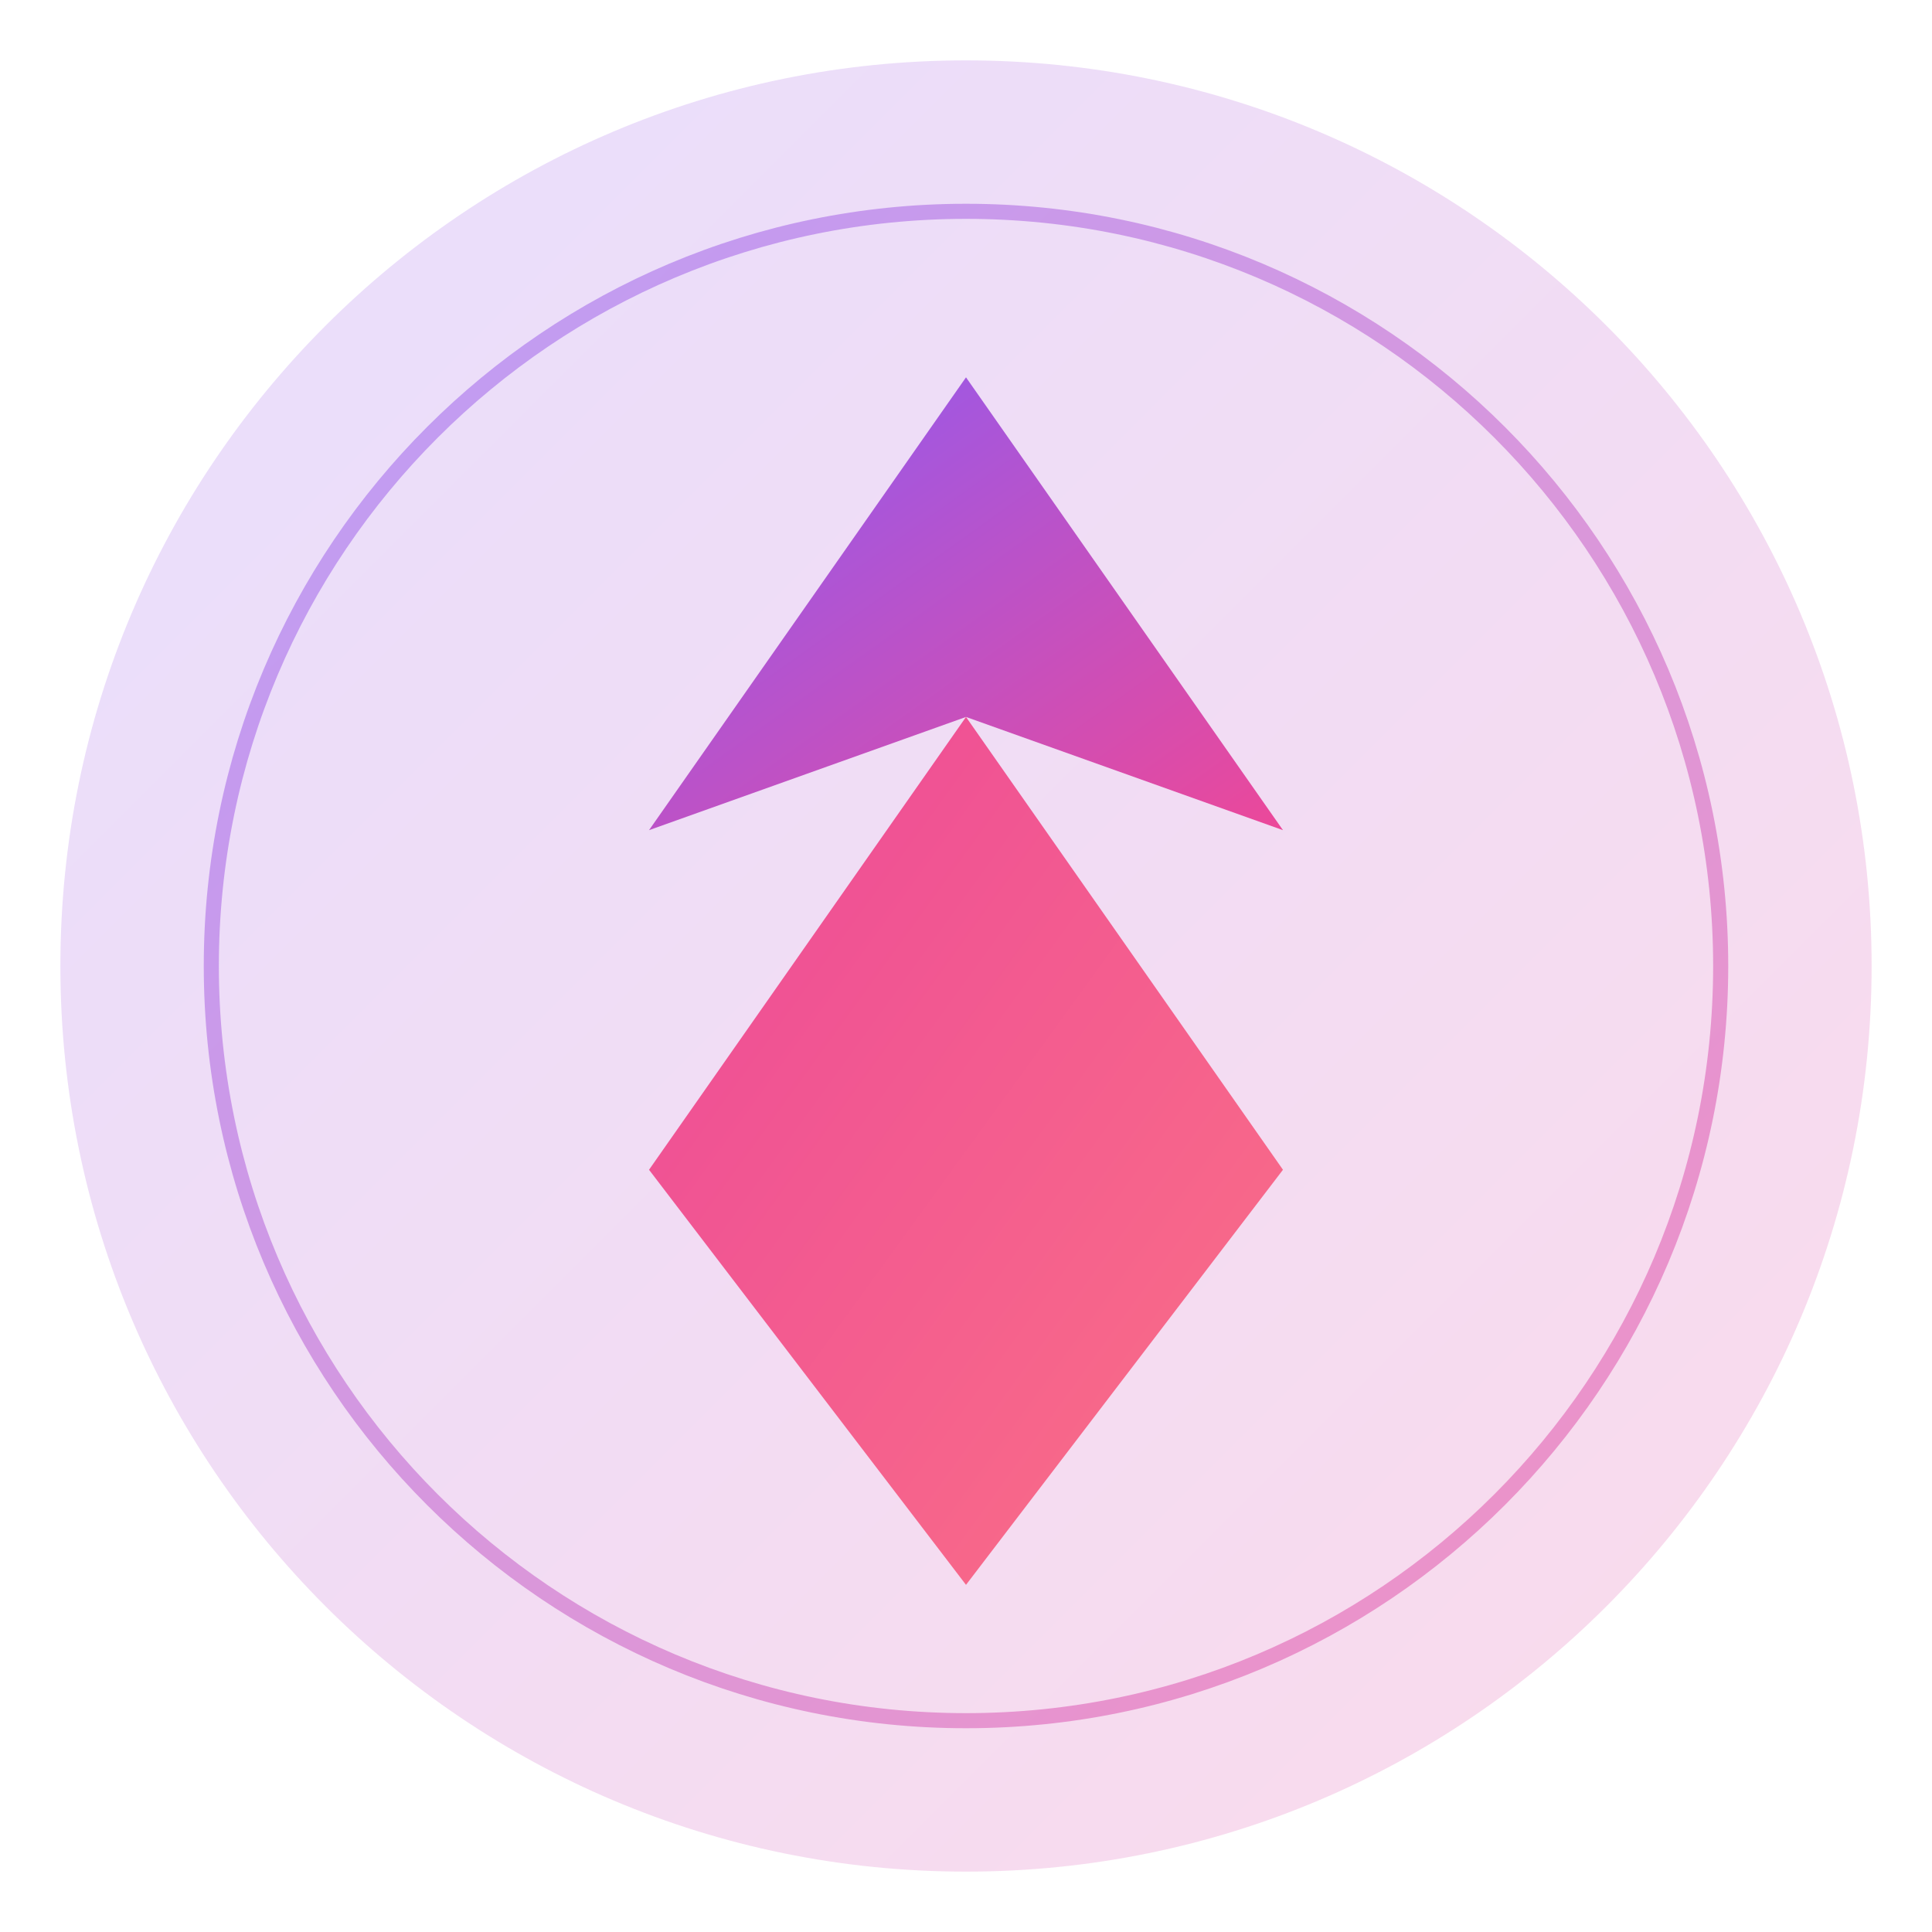
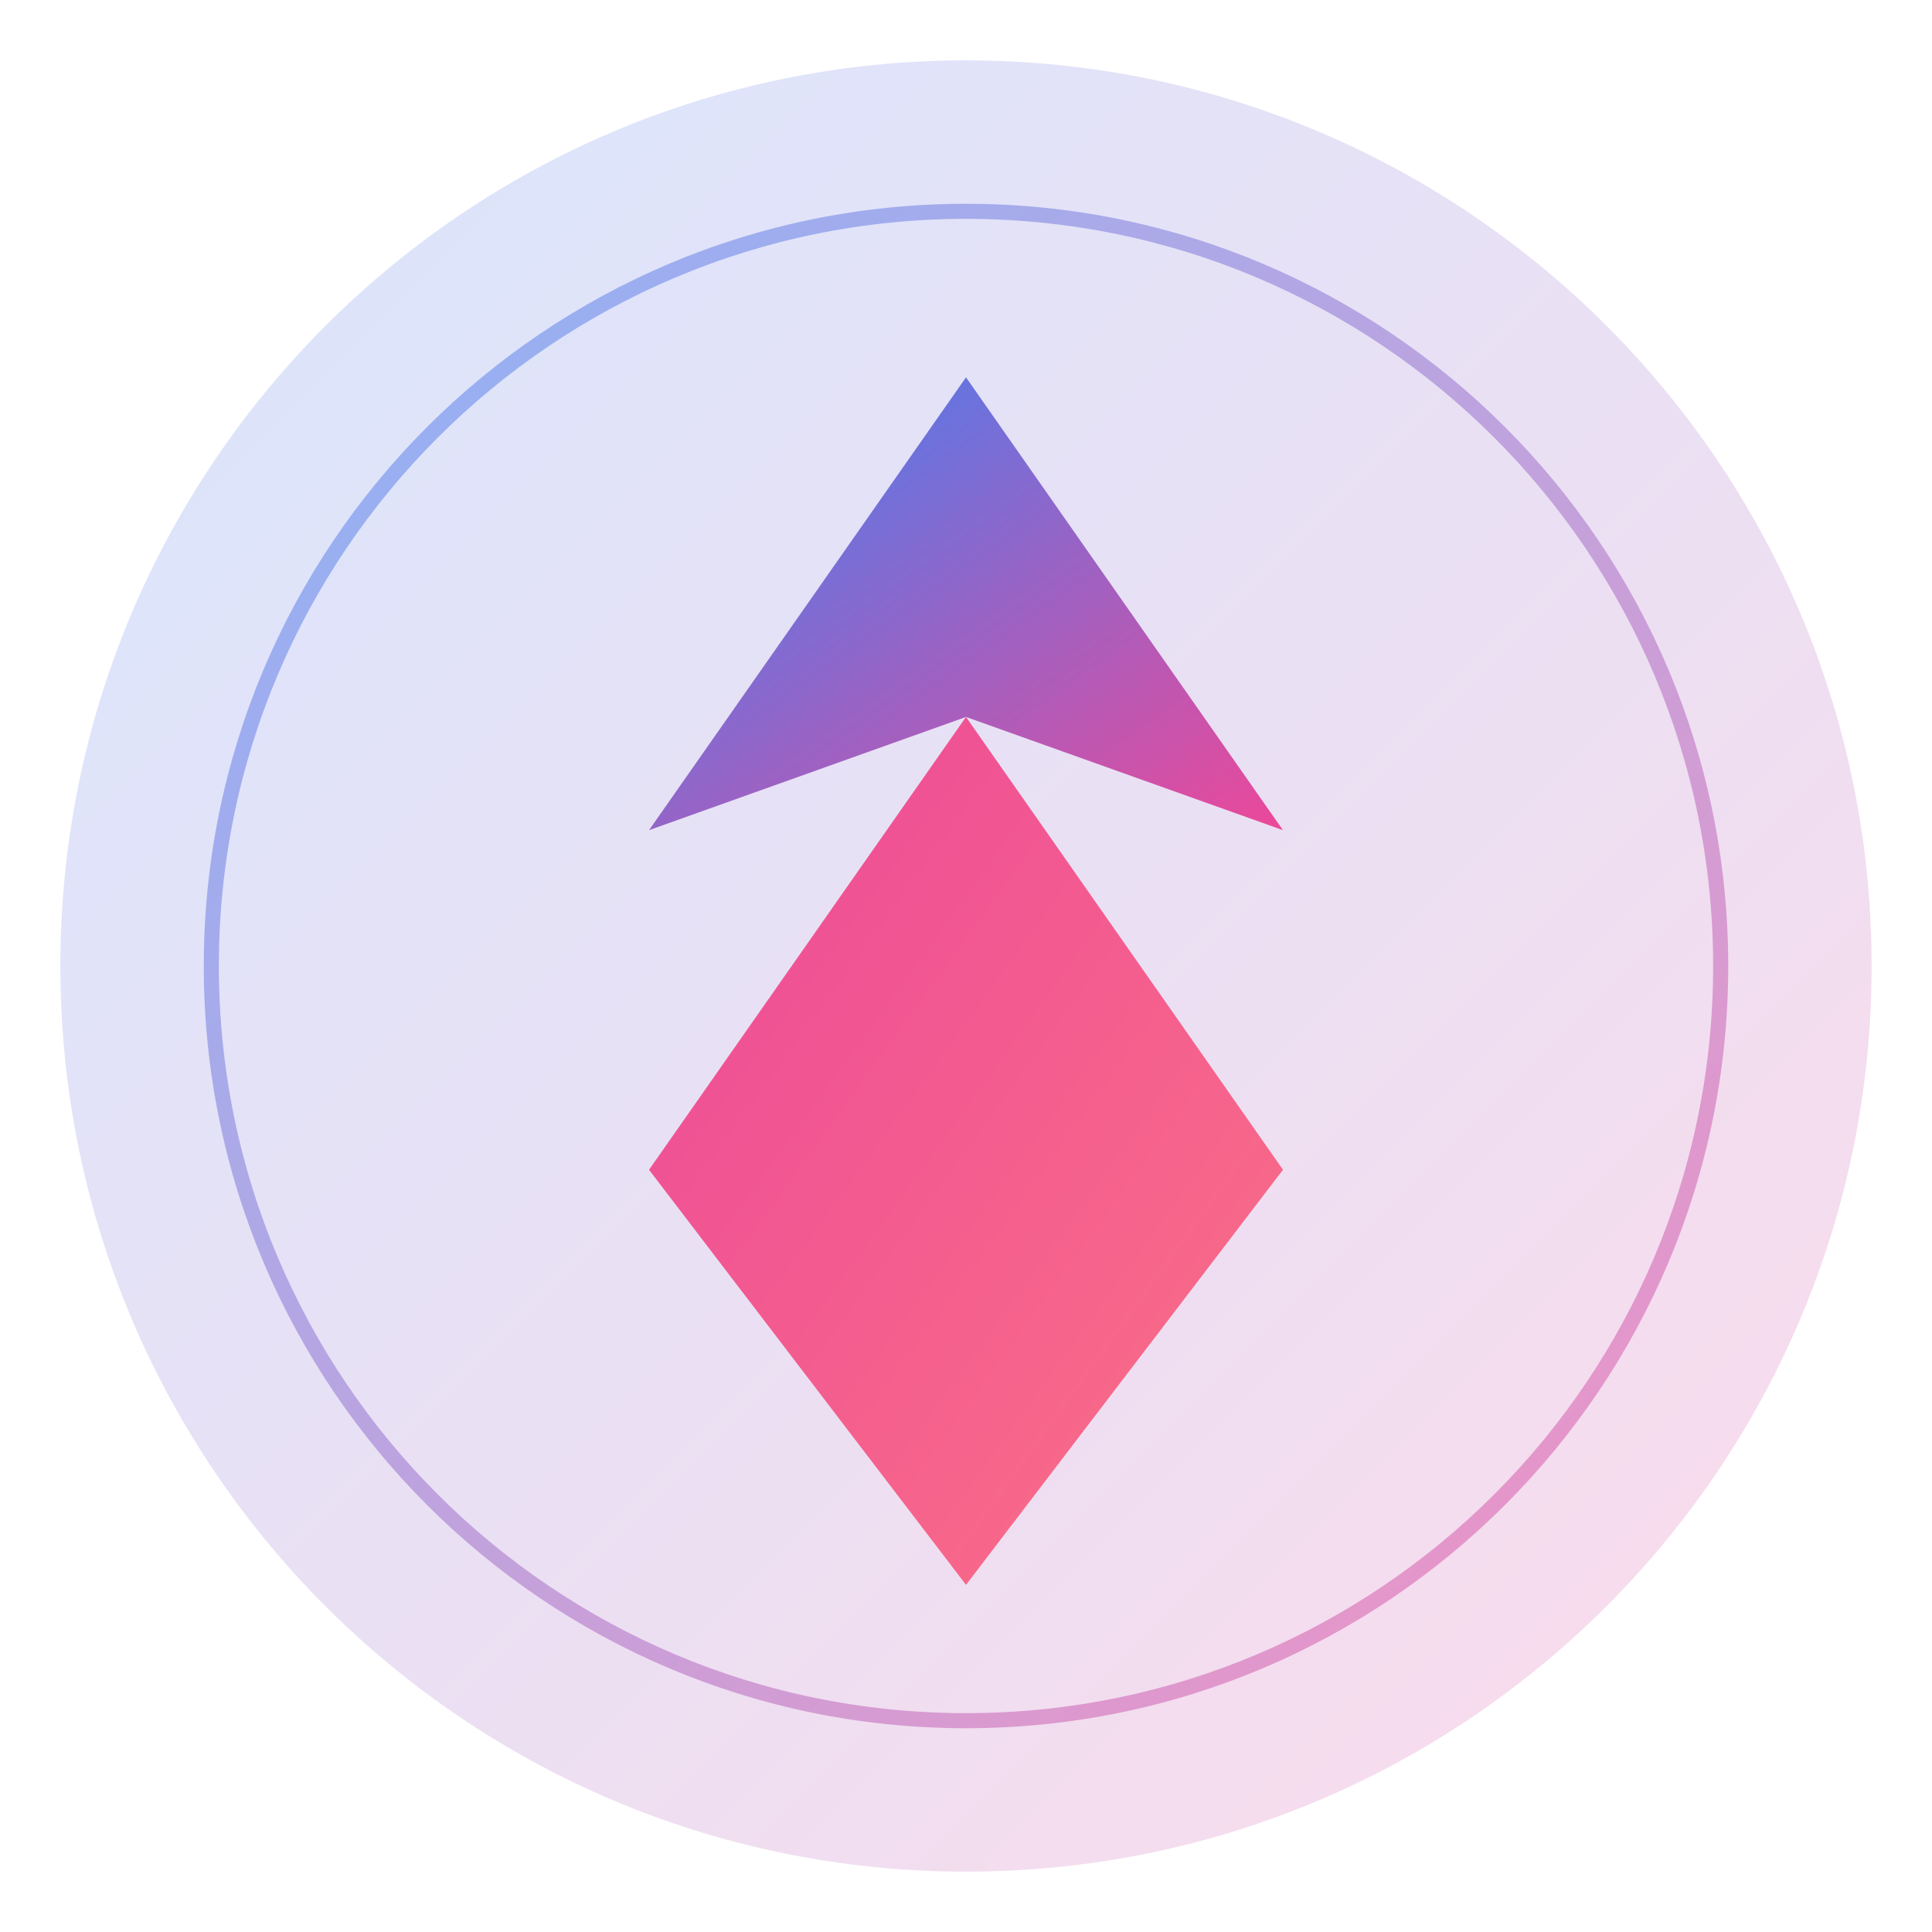
<svg xmlns="http://www.w3.org/2000/svg" width="512" height="512" viewBox="0 0 512 512">
  <defs>
    <linearGradient id="grad" x1="0%" y1="0%" x2="100%" y2="100%">
-       <stop offset="0%" style="stop-color:rgb(139,92,246);stop-opacity:1" />
+       <stop offset="0%" style="stop-color:rgb(59,130,246);stop-opacity:1" />
      <stop offset="100%" style="stop-color:rgb(236,72,153);stop-opacity:1" />
    </linearGradient>
    <linearGradient id="grad2" x1="0%" y1="0%" x2="100%" y2="100%">
      <stop offset="0%" style="stop-color:rgb(236,72,153);stop-opacity:1" />
      <stop offset="100%" style="stop-color:rgb(251,113,133);stop-opacity:1" />
    </linearGradient>
  </defs>
  <circle cx="256" cy="256" r="240" fill="url(#grad)" opacity="0.2" />
  <path d="M256 100 L340 220 L256 190 L172 220 Z" fill="url(#grad)" />
  <path d="M256 190 L340 310 L256 420 L172 310 Z" fill="url(#grad2)" />
  <circle cx="256" cy="256" r="200" fill="none" stroke="url(#grad)" stroke-width="4" opacity="0.5" />
</svg>
